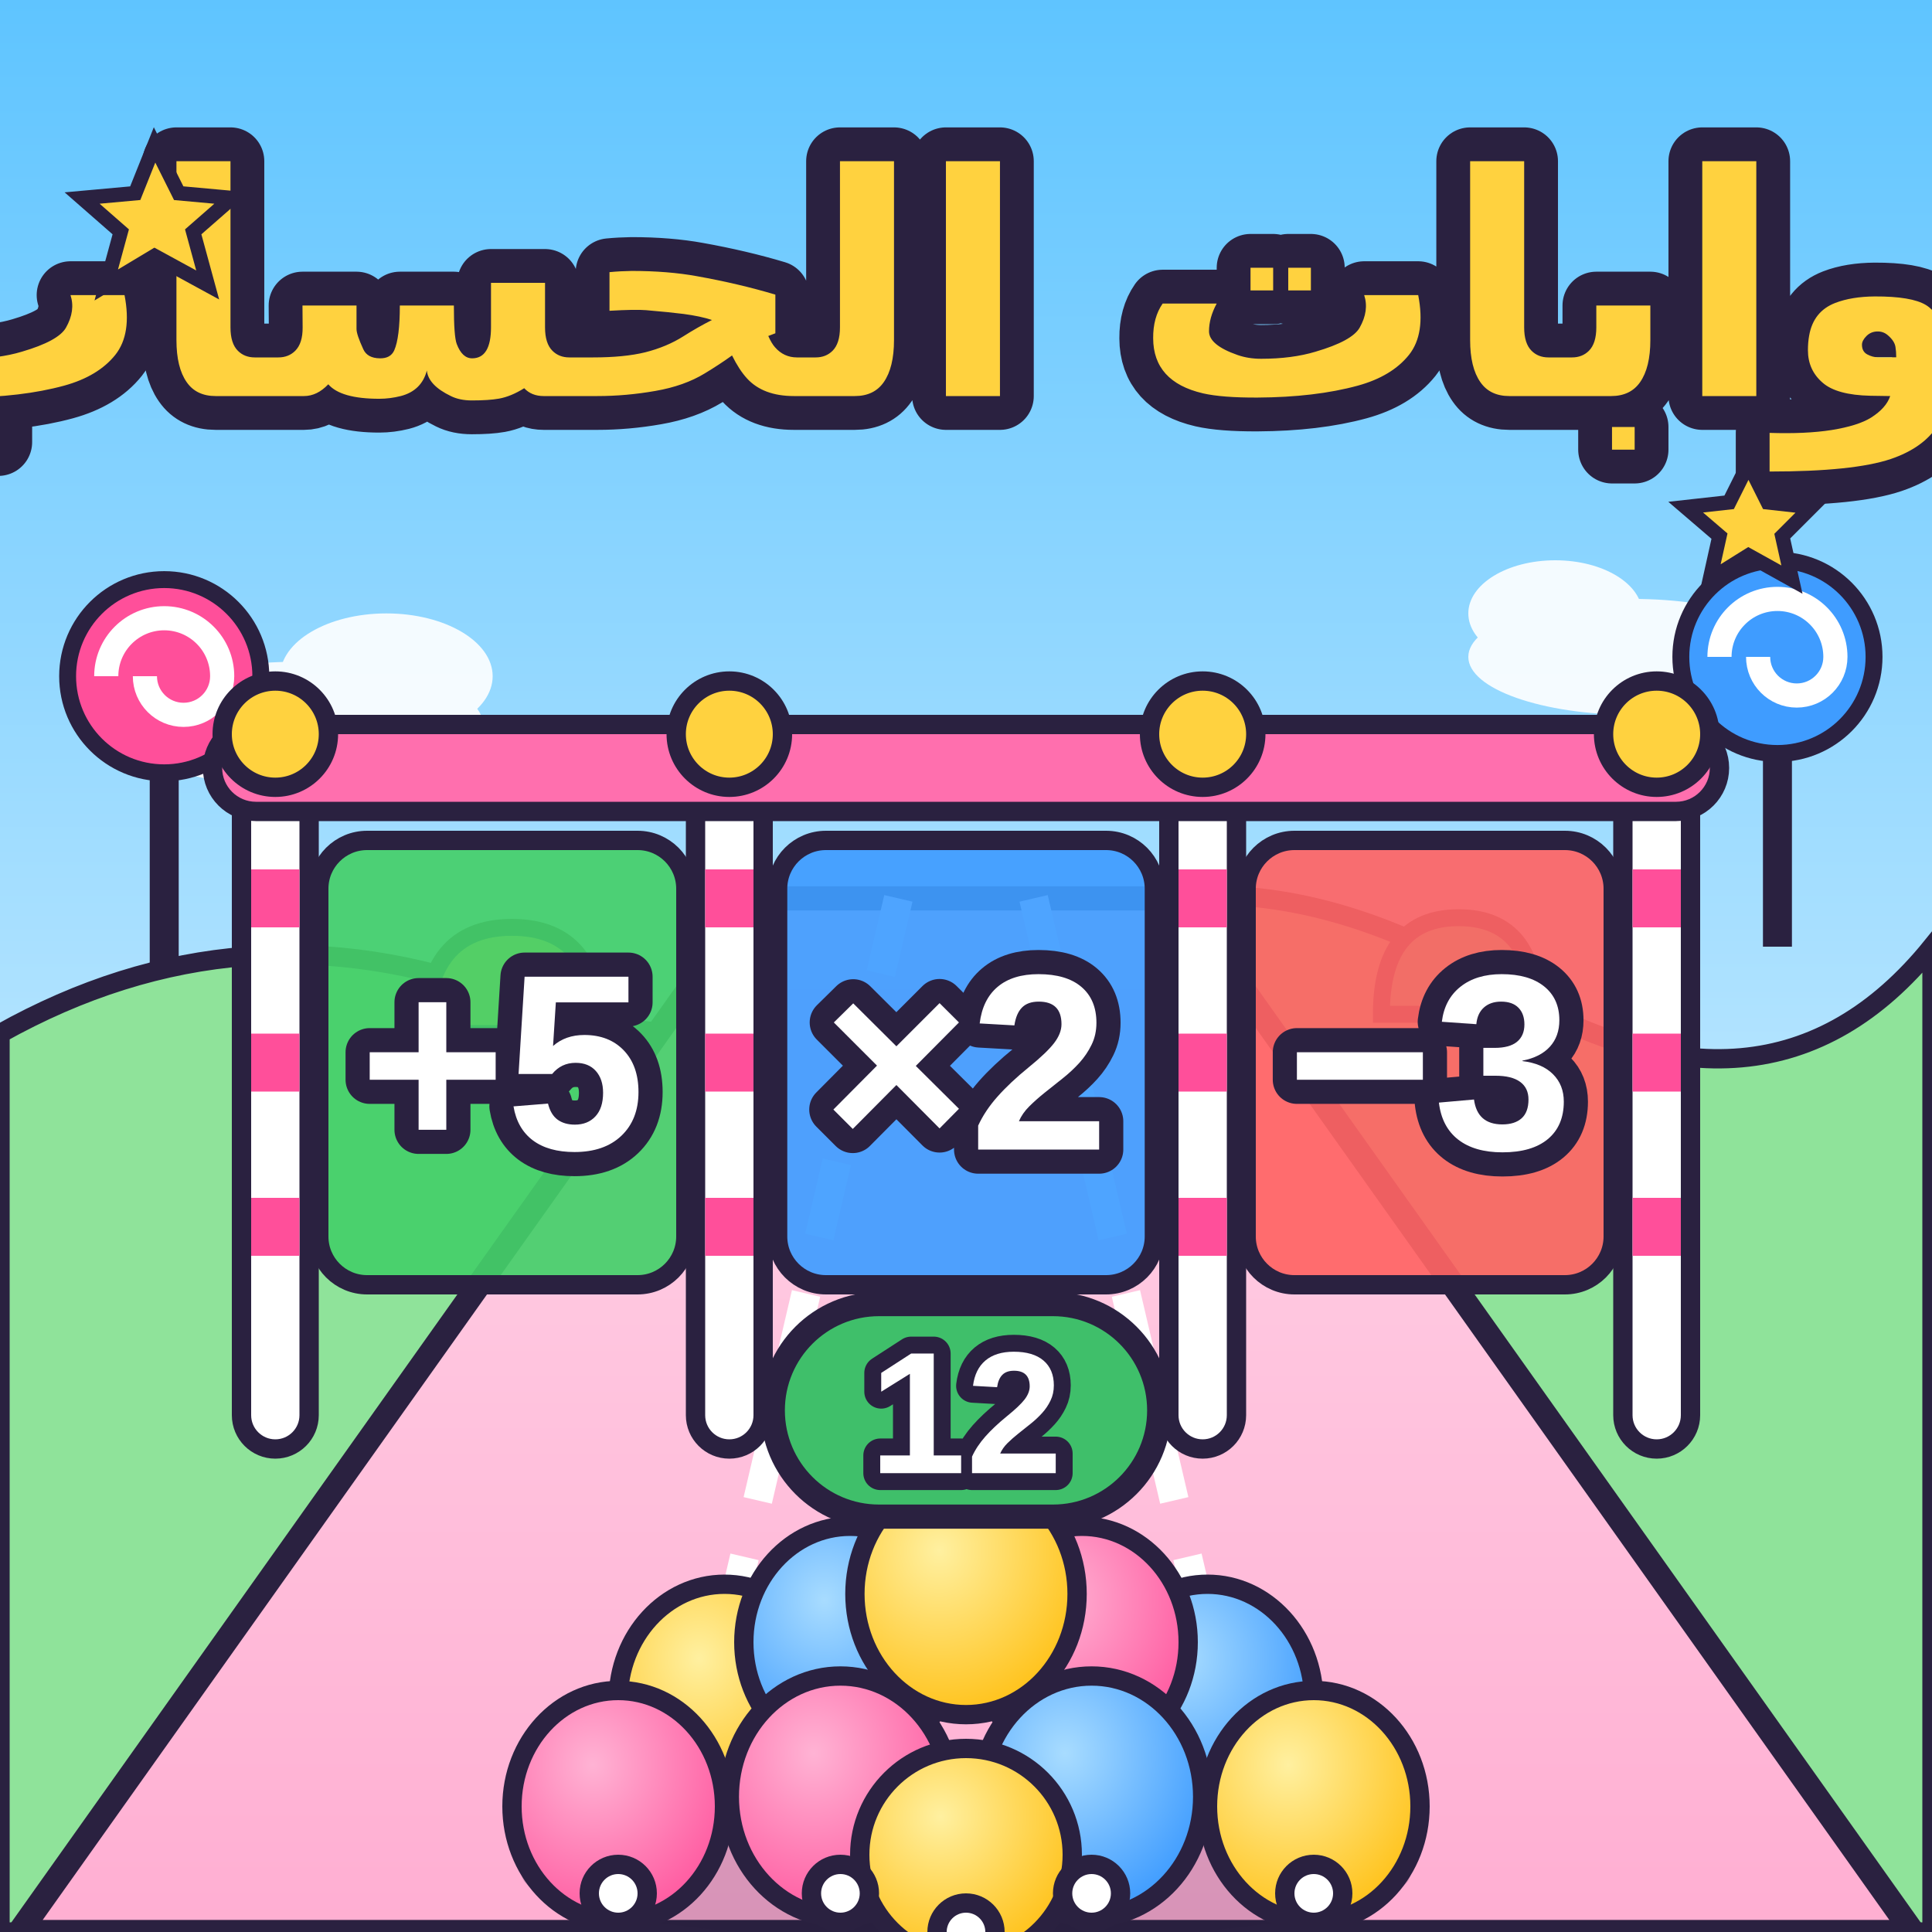
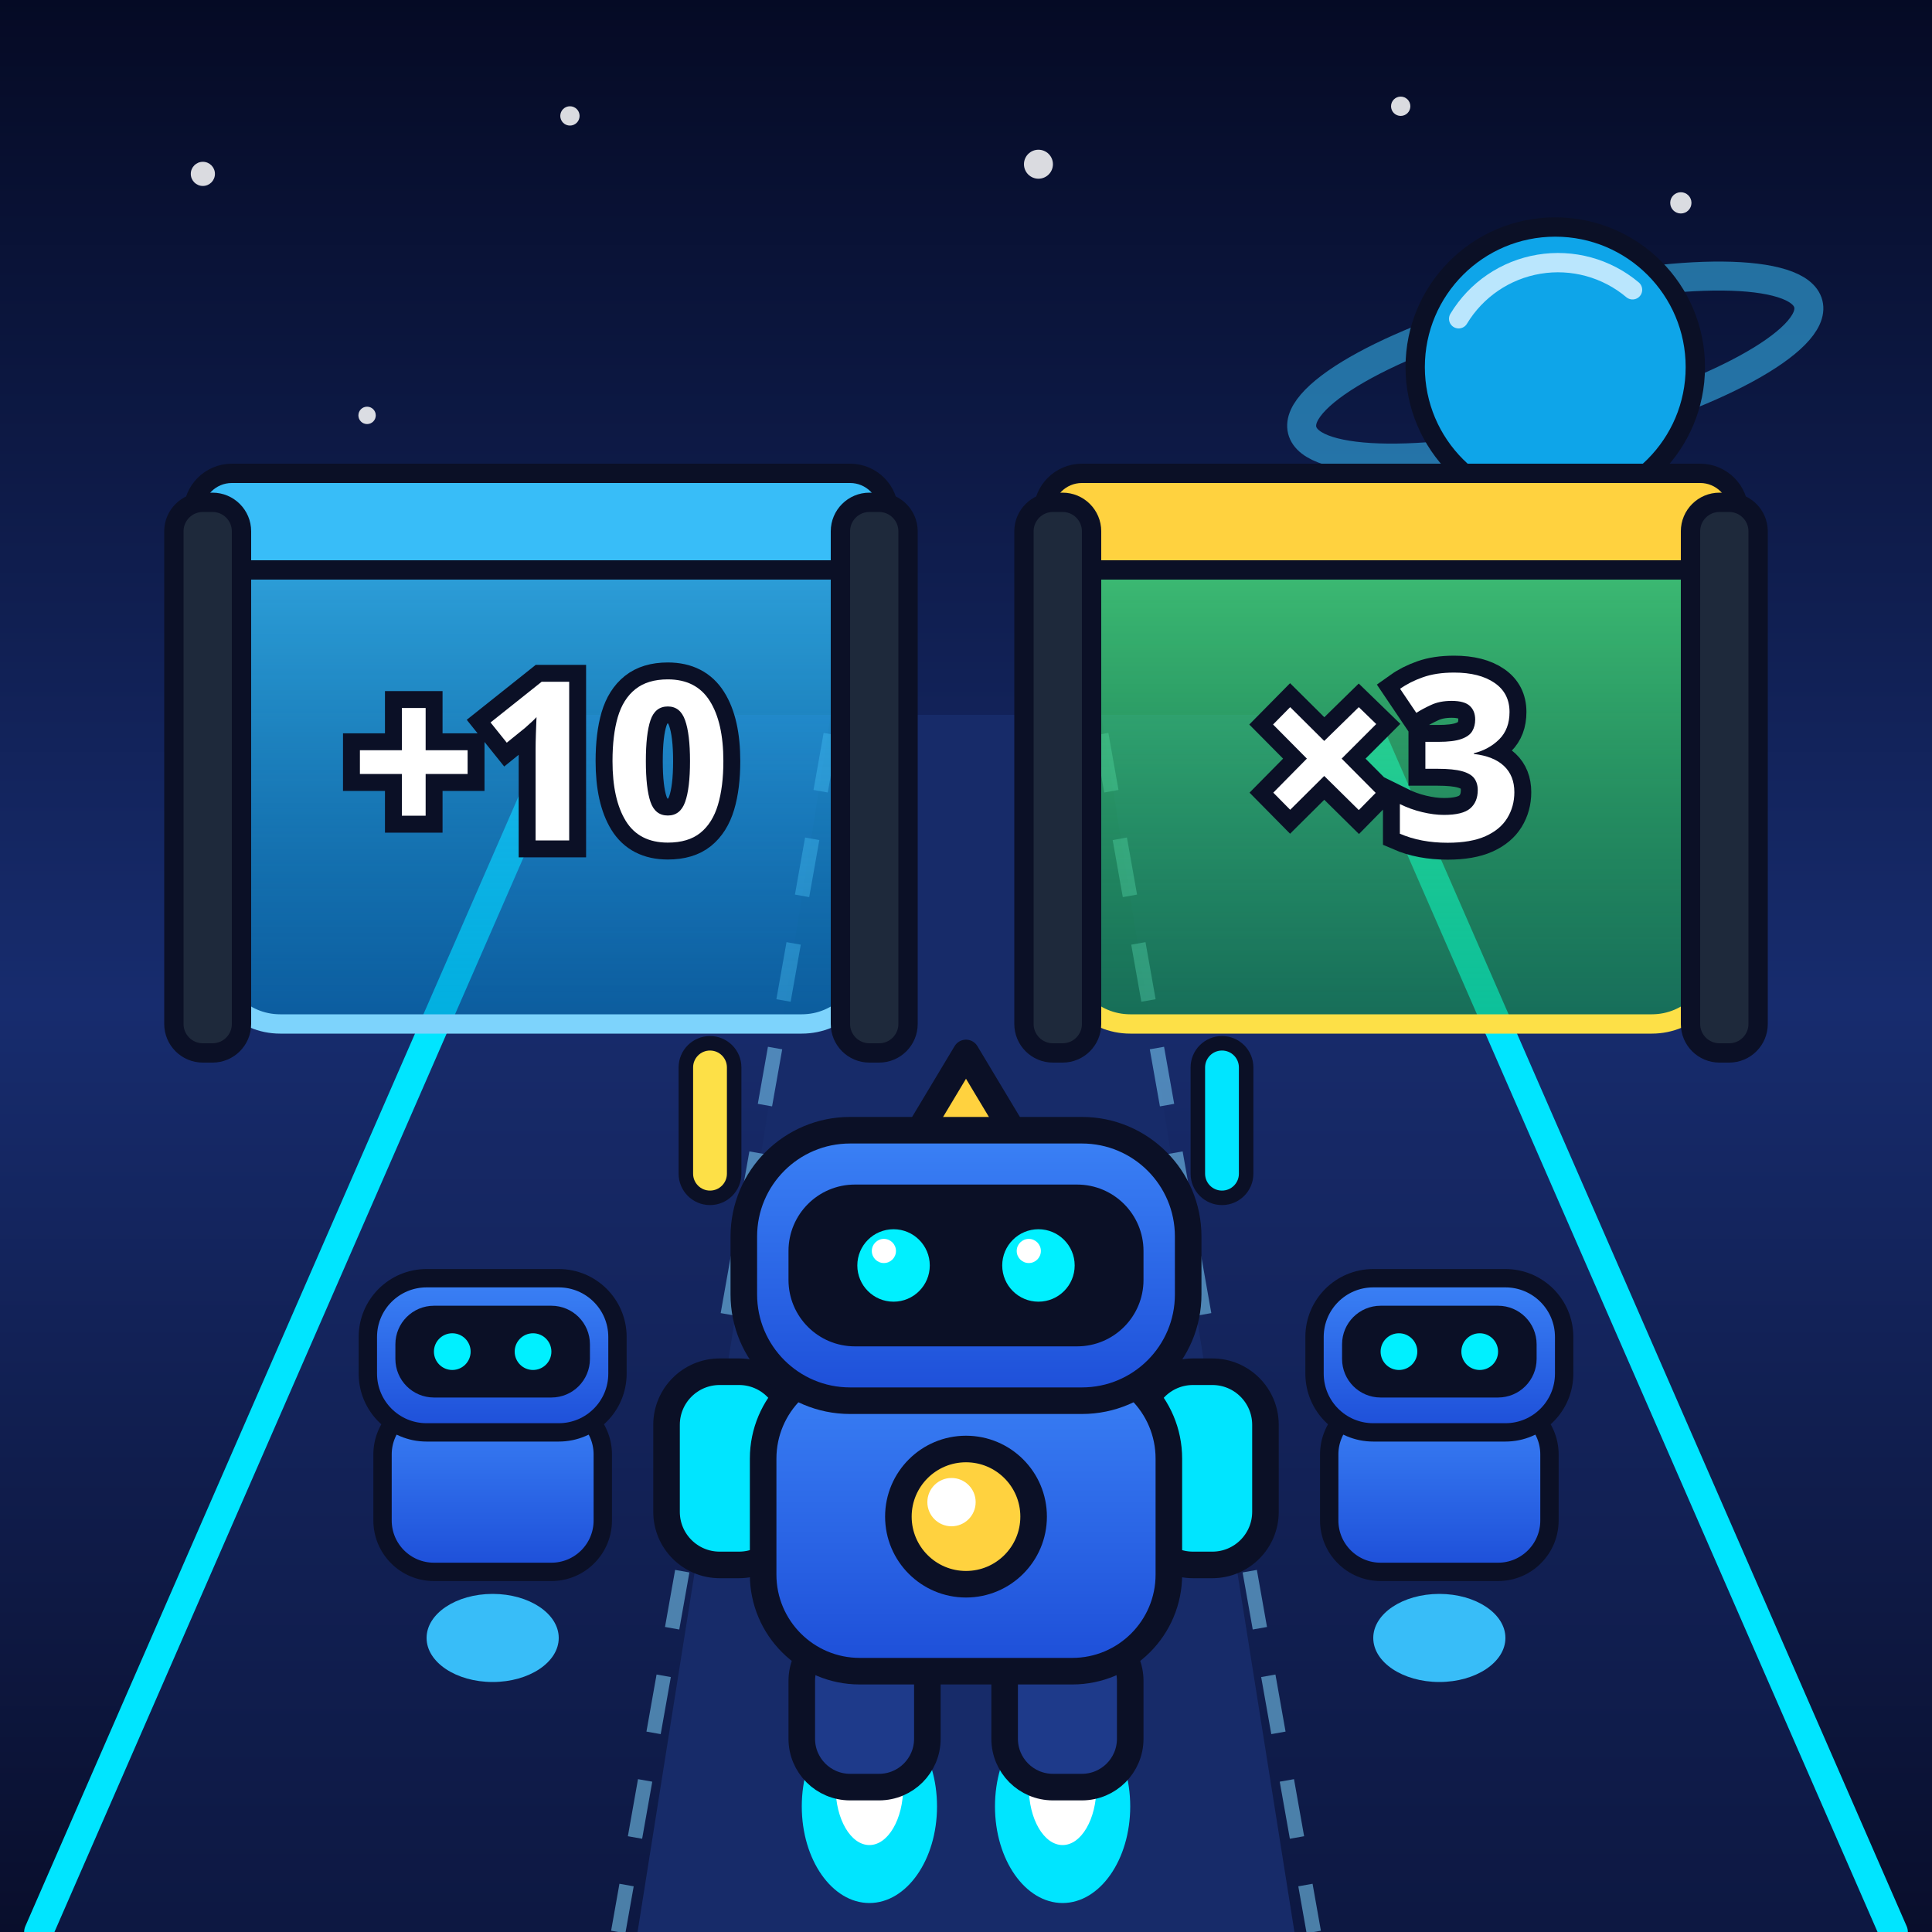
- <svg xmlns="http://www.w3.org/2000/svg" viewBox="0 0 400 400" width="400" height="400">
+ <svg xmlns="http://www.w3.org/2000/svg" viewBox="0 0 400 400">
  <defs>
-     <linearGradient id="s" x1="0" y1="0" x2="0" y2="1">
-       <stop offset="0" stop-color="#5ec4ff" />
-       <stop offset=".7" stop-color="#c9ecff" />
-       <stop offset="1" stop-color="#ffe3f1" />
+     <linearGradient id="sky" x1="0" y1="0" x2="0" y2="1">
+       <stop offset="0" stop-color="#050a24" />
+       <stop offset="0.52" stop-color="#172c6e" />
+       <stop offset="1" stop-color="#090e2b" />
    </linearGradient>
-     <linearGradient id="t" x1="0" y1="0" x2="0" y2="1">
-       <stop offset="0" stop-color="#ffd6e8" />
-       <stop offset="1" stop-color="#ffaed2" />
+     <linearGradient id="road" x1="0" y1="0" x2="0" y2="1">
+       <stop offset="0" stop-color="#1b3178" />
+       <stop offset="1" stop-color="#0d1842" />
    </linearGradient>
-     <radialGradient id="b" cx=".38" cy=".32" r=".7">
-       <stop offset="0" stop-color="#ffb3d4" />
-       <stop offset="1" stop-color="#ff5aa0" />
-     </radialGradient>
-     <radialGradient id="b2" cx=".38" cy=".32" r=".7">
-       <stop offset="0" stop-color="#a8dcff" />
-       <stop offset="1" stop-color="#3f9cff" />
-     </radialGradient>
-     <radialGradient id="b3" cx=".38" cy=".32" r=".7">
-       <stop offset="0" stop-color="#fff0a0" />
-       <stop offset="1" stop-color="#ffc21a" />
-     </radialGradient>
+     <linearGradient id="gGold" x1="0" y1="0" x2="0" y2="1">
+       <stop offset="0" stop-color="#4ade80" stop-opacity="0.88" />
+       <stop offset="1" stop-color="#16a34a" stop-opacity="0.55" />
+     </linearGradient>
+     <linearGradient id="gBlue" x1="0" y1="0" x2="0" y2="1">
+       <stop offset="0" stop-color="#38bdf8" stop-opacity="0.88" />
+       <stop offset="1" stop-color="#0284c7" stop-opacity="0.55" />
+     </linearGradient>
+     <linearGradient id="mech" x1="0" y1="0" x2="0" y2="1">
+       <stop offset="0" stop-color="#3b82f6" />
+       <stop offset="1" stop-color="#1d4ed8" />
+     </linearGradient>
  </defs>
-   <rect width="400" height="400" fill="url(#s)" />
-   <g fill="#fff" opacity=".9">
-     <ellipse cx="62" cy="150" rx="38" ry="13" />
-     <ellipse cx="80" cy="140" rx="22" ry="13" />
-     <ellipse cx="338" cy="136" rx="34" ry="12" />
-     <ellipse cx="322" cy="127" rx="18" ry="11" />
+   <rect width="400" height="400" fill="url(#sky)" />
+   <g fill="#fff" opacity="0.85">
+     <circle cx="42" cy="36" r="2.5" />
+     <circle cx="118" cy="24" r="2" />
+     <circle cx="215" cy="34" r="3" />
+     <circle cx="348" cy="42" r="2.2" />
+     <circle cx="76" cy="86" r="1.8" />
+     <circle cx="290" cy="22" r="2" />
  </g>
-   <path d="M0 214 Q50 186 104 206 T206 198 T310 204 T400 196 V400 H0 Z" fill="#8fe39a" stroke="#2a2140" stroke-width="4" />
-   <g stroke="#2a2140" stroke-width="3.5">
-     <path d="M34 200 V150" stroke-width="6" />
-     <circle cx="34" cy="140" r="20" fill="#ff4f9a" />
-     <path d="M34 140 m-12 0 a12 12 0 0 1 24 0 a8 8 0 0 1 -16 0" fill="none" stroke="#fff" stroke-width="5" />
-     <path d="M368 196 V146" stroke-width="6" />
-     <circle cx="368" cy="136" r="20" fill="#3f9cff" />
-     <path d="M368 136 m-12 0 a12 12 0 0 1 24 0 a8 8 0 0 1 -16 0" fill="none" stroke="#fff" stroke-width="5" />
-     <path d="M88 214 q0-22 18-22 t18 22 z" fill="#ffd23f" />
-     <path d="M286 210 q0-20 16-20 t16 20 z" fill="#5be38f" />
+   <ellipse cx="322" cy="76" rx="54" ry="14" transform="rotate(-14 322 76)" fill="none" stroke="#38bdf8" stroke-width="6" opacity="0.55" />
+   <circle cx="322" cy="76" r="29" fill="#0ea5e9" stroke="#0b1026" stroke-width="4" />
+   <path d="M302 66 A24 24 0 0 1 338 60" fill="none" stroke="#bae6fd" stroke-width="4" stroke-linecap="round" />
+   <polygon points="118,148 282,148 392,400 8,400" fill="url(#road)" />
+   <polygon points="172,148 228,148 268,400 132,400" fill="#172b69" />
+   <g stroke="#00e5ff" stroke-width="6" stroke-linecap="round">
+     <line x1="118" y1="148" x2="8" y2="400" />
+     <line x1="282" y1="148" x2="392" y2="400" />
  </g>
-   <path d="M156 186 H244 L396 400 H4 Z" fill="url(#t)" stroke="#2a2140" stroke-width="5" stroke-linejoin="round" />
-   <path d="M186 186 L136 400 M214 186 L264 400" stroke="#fff" stroke-width="6" stroke-dasharray="16 12" />
-   <g stroke="#2a2140" stroke-width="4" stroke-linejoin="round">
-     <rect x="50" y="160" width="14" height="140" rx="7" fill="#fff" />
-     <rect x="144" y="160" width="14" height="140" rx="7" fill="#fff" />
-     <rect x="242" y="160" width="14" height="140" rx="7" fill="#fff" />
-     <rect x="336" y="160" width="14" height="140" rx="7" fill="#fff" />
-     <g fill="#ff4f9a" stroke="none">
-       <rect x="52" y="180" width="10" height="12" />
-       <rect x="52" y="214" width="10" height="12" />
-       <rect x="52" y="248" width="10" height="12" />
-       <rect x="146" y="180" width="10" height="12" />
-       <rect x="146" y="214" width="10" height="12" />
-       <rect x="146" y="248" width="10" height="12" />
-       <rect x="244" y="180" width="10" height="12" />
-       <rect x="244" y="214" width="10" height="12" />
-       <rect x="244" y="248" width="10" height="12" />
-       <rect x="338" y="180" width="10" height="12" />
-       <rect x="338" y="214" width="10" height="12" />
-       <rect x="338" y="248" width="10" height="12" />
-     </g>
-     <rect x="44" y="150" width="312" height="18" rx="9" fill="#ff6fae" />
-     <rect x="66" y="174" width="76" height="92" rx="10" fill="#45cf6a" fill-opacity=".92" />
-     <rect x="161" y="174" width="78" height="92" rx="10" fill="#3f9cff" fill-opacity=".92" />
-     <rect x="258" y="174" width="76" height="92" rx="10" fill="#ff6464" fill-opacity=".92" />
-     <circle cx="57" cy="152" r="11" fill="#ffd23f" />
-     <circle cx="151" cy="152" r="11" fill="#ffd23f" />
-     <circle cx="249" cy="152" r="11" fill="#ffd23f" />
-     <circle cx="343" cy="152" r="11" fill="#ffd23f" />
+   <g stroke="#7dd3fc" stroke-width="3" stroke-dasharray="12 10" opacity="0.55">
+     <line x1="172" y1="152" x2="128" y2="400" />
+     <line x1="228" y1="152" x2="272" y2="400" />
  </g>
-   <g font-family="Fredoka, 'Segoe UI', Tahoma, Arial, sans-serif" font-weight="700" text-anchor="middle" font-size="52" fill="#fff" stroke="#2a2140" stroke-width="10" stroke-linejoin="round" paint-order="stroke">
-     <text x="104" y="238" direction="ltr">+5</text>
-     <text x="200" y="238" direction="ltr">×2</text>
-     <text x="296" y="238" direction="ltr">−3</text>
+   <g transform="translate(36,92)">
+     <rect x="8" y="14" width="136" height="106" rx="14" fill="url(#gBlue)" stroke="#7dd3fc" stroke-width="4" />
+     <rect x="4" y="6" width="144" height="20" rx="8" fill="#38bdf8" stroke="#0b1026" stroke-width="4" />
+     <rect x="0" y="12" width="14" height="114" rx="6" fill="#1e293b" stroke="#0b1026" stroke-width="4" />
+     <rect x="138" y="12" width="14" height="114" rx="6" fill="#1e293b" stroke="#0b1026" stroke-width="4" />
+     <text x="76" y="82" text-anchor="middle" font-family="Fredoka, system-ui, sans-serif" font-weight="800" font-size="46" fill="#fff" stroke="#0b1026" stroke-width="7" paint-order="stroke">+10</text>
  </g>
-   <g stroke="#2a2140" stroke-width="4">
-     <ellipse cx="200" cy="388" rx="92" ry="14" fill="#2a2140" fill-opacity=".18" stroke="none" />
-     <ellipse cx="150" cy="352" rx="22" ry="24" fill="url(#b3)" />
-     <ellipse cx="250" cy="352" rx="22" ry="24" fill="url(#b2)" />
-     <ellipse cx="176" cy="340" rx="22" ry="24" fill="url(#b2)" />
-     <ellipse cx="224" cy="340" rx="22" ry="24" fill="url(#b)" />
-     <ellipse cx="200" cy="330" rx="23" ry="25" fill="url(#b3)" />
-     <ellipse cx="128" cy="374" rx="22" ry="24" fill="url(#b)" />
-     <ellipse cx="272" cy="374" rx="22" ry="24" fill="url(#b3)" />
-     <ellipse cx="174" cy="372" rx="23" ry="25" fill="url(#b)" />
-     <ellipse cx="226" cy="372" rx="23" ry="25" fill="url(#b2)" />
-     <ellipse cx="200" cy="384" rx="22" ry="22" fill="url(#b3)" />
-     <g fill="#fff">
-       <circle cx="128" cy="392" r="6" />
-       <circle cx="174" cy="392" r="6" />
-       <circle cx="226" cy="392" r="6" />
-       <circle cx="272" cy="392" r="6" />
-       <circle cx="200" cy="400" r="6" />
-     </g>
-     <path d="M190 307 L200 288 L210 307 Z" fill="#7a5cff" stroke-width="3" />
+   <g transform="translate(212,92)">
+     <rect x="8" y="14" width="136" height="106" rx="14" fill="url(#gGold)" stroke="#fde047" stroke-width="4" />
+     <rect x="4" y="6" width="144" height="20" rx="8" fill="#ffd23f" stroke="#0b1026" stroke-width="4" />
+     <rect x="0" y="12" width="14" height="114" rx="6" fill="#1e293b" stroke="#0b1026" stroke-width="4" />
+     <rect x="138" y="12" width="14" height="114" rx="6" fill="#1e293b" stroke="#0b1026" stroke-width="4" />
+     <text x="76" y="82" text-anchor="middle" font-family="Fredoka, system-ui, sans-serif" font-weight="800" font-size="48" fill="#fff" stroke="#0b1026" stroke-width="7" paint-order="stroke">×3</text>
  </g>
-   <g stroke="#2a2140" stroke-width="5">
-     <rect x="160" y="270" width="80" height="44" rx="22" fill="#3fbf6a" />
+   <g stroke="#0b1026" stroke-width="3">
+     <rect x="142" y="216" width="10" height="32" rx="5" fill="#fde047" />
+     <rect x="248" y="216" width="10" height="32" rx="5" fill="#00e5ff" />
  </g>
-   <text x="200" y="305" font-family="Fredoka, 'Segoe UI', Tahoma, Arial, sans-serif" font-weight="700" text-anchor="middle" font-size="36" fill="#fff" stroke="#2a2140" stroke-width="7" stroke-linejoin="round" paint-order="stroke" direction="ltr">12</text>
-   <g font-family="Fredoka, 'Segoe UI', Tahoma, Arial, sans-serif" font-weight="700" text-anchor="middle" direction="rtl">
-     <text x="200" y="82" font-size="64" fill="#ffd23f" stroke="#2a2140" stroke-width="14" stroke-linejoin="round" paint-order="stroke">بوابات الحساب</text>
+   <g transform="translate(64,254) scale(0.76)" stroke="#0b1026" stroke-width="5" stroke-linejoin="round">
+     <ellipse cx="50" cy="112" rx="18" ry="12" fill="#38bdf8" stroke="none" />
+     <rect x="20" y="48" width="60" height="46" rx="14" fill="url(#mech)" />
+     <rect x="16" y="14" width="68" height="42" rx="16" fill="url(#mech)" />
+     <rect x="26" y="24" width="48" height="20" rx="8" fill="#0b1026" />
+     <circle cx="39" cy="34" r="5" fill="#00f0ff" stroke="none" />
+     <circle cx="61" cy="34" r="5" fill="#00f0ff" stroke="none" />
  </g>
-   <g fill="#ffd23f" stroke="#2a2140" stroke-width="3">
-     <path d="M32 30 l5 10 l11 1 l-8 7 l3 11 l-11 -6 l-10 6 l3 -11 l-8 -7 l11 -1 z" />
-     <path d="M362 96 l4 8 l9 1 l-6 6 l2 9 l-9 -5 l-8 5 l2 -9 l-7 -6 l9 -1 z" />
+   <g transform="translate(260,254) scale(0.76)" stroke="#0b1026" stroke-width="5" stroke-linejoin="round">
+     <ellipse cx="50" cy="112" rx="18" ry="12" fill="#38bdf8" stroke="none" />
+     <rect x="20" y="48" width="60" height="46" rx="14" fill="url(#mech)" />
+     <rect x="16" y="14" width="68" height="42" rx="16" fill="url(#mech)" />
+     <rect x="26" y="24" width="48" height="20" rx="8" fill="#0b1026" />
+     <circle cx="39" cy="34" r="5" fill="#00f0ff" stroke="none" />
+     <circle cx="61" cy="34" r="5" fill="#00f0ff" stroke="none" />
+   </g>
+   <g transform="translate(132,216)" stroke="#0b1026" stroke-width="5.5" stroke-linejoin="round">
+     <ellipse cx="48" cy="158" rx="14" ry="20" fill="#00e5ff" stroke="none" />
+     <ellipse cx="88" cy="158" rx="14" ry="20" fill="#00e5ff" stroke="none" />
+     <ellipse cx="48" cy="154" rx="7" ry="12" fill="#fff" stroke="none" />
+     <ellipse cx="88" cy="154" rx="7" ry="12" fill="#fff" stroke="none" />
+     <rect x="34" y="122" width="26" height="32" rx="10" fill="#1e3a8a" />
+     <rect x="76" y="122" width="26" height="32" rx="10" fill="#1e3a8a" />
+     <rect x="6" y="68" width="26" height="40" rx="11" fill="#00e5ff" />
+     <rect x="104" y="68" width="26" height="40" rx="11" fill="#00e5ff" />
+     <rect x="26" y="66" width="84" height="64" rx="20" fill="url(#mech)" />
+     <circle cx="68" cy="98" r="14" fill="#ffd23f" />
+     <circle cx="65" cy="95" r="5" fill="#fff" stroke="none" />
+     <polygon points="56,22 68,2 80,22" fill="#ffd23f" />
+     <rect x="22" y="18" width="92" height="56" rx="22" fill="url(#mech)" />
+     <rect x="34" y="32" width="68" height="28" rx="11" fill="#0b1026" />
+     <circle cx="53" cy="46" r="7.5" fill="#00f0ff" stroke="none" />
+     <circle cx="83" cy="46" r="7.5" fill="#00f0ff" stroke="none" />
+     <circle cx="51" cy="43" r="2.5" fill="#fff" stroke="none" />
+     <circle cx="81" cy="43" r="2.5" fill="#fff" stroke="none" />
  </g>
</svg>
